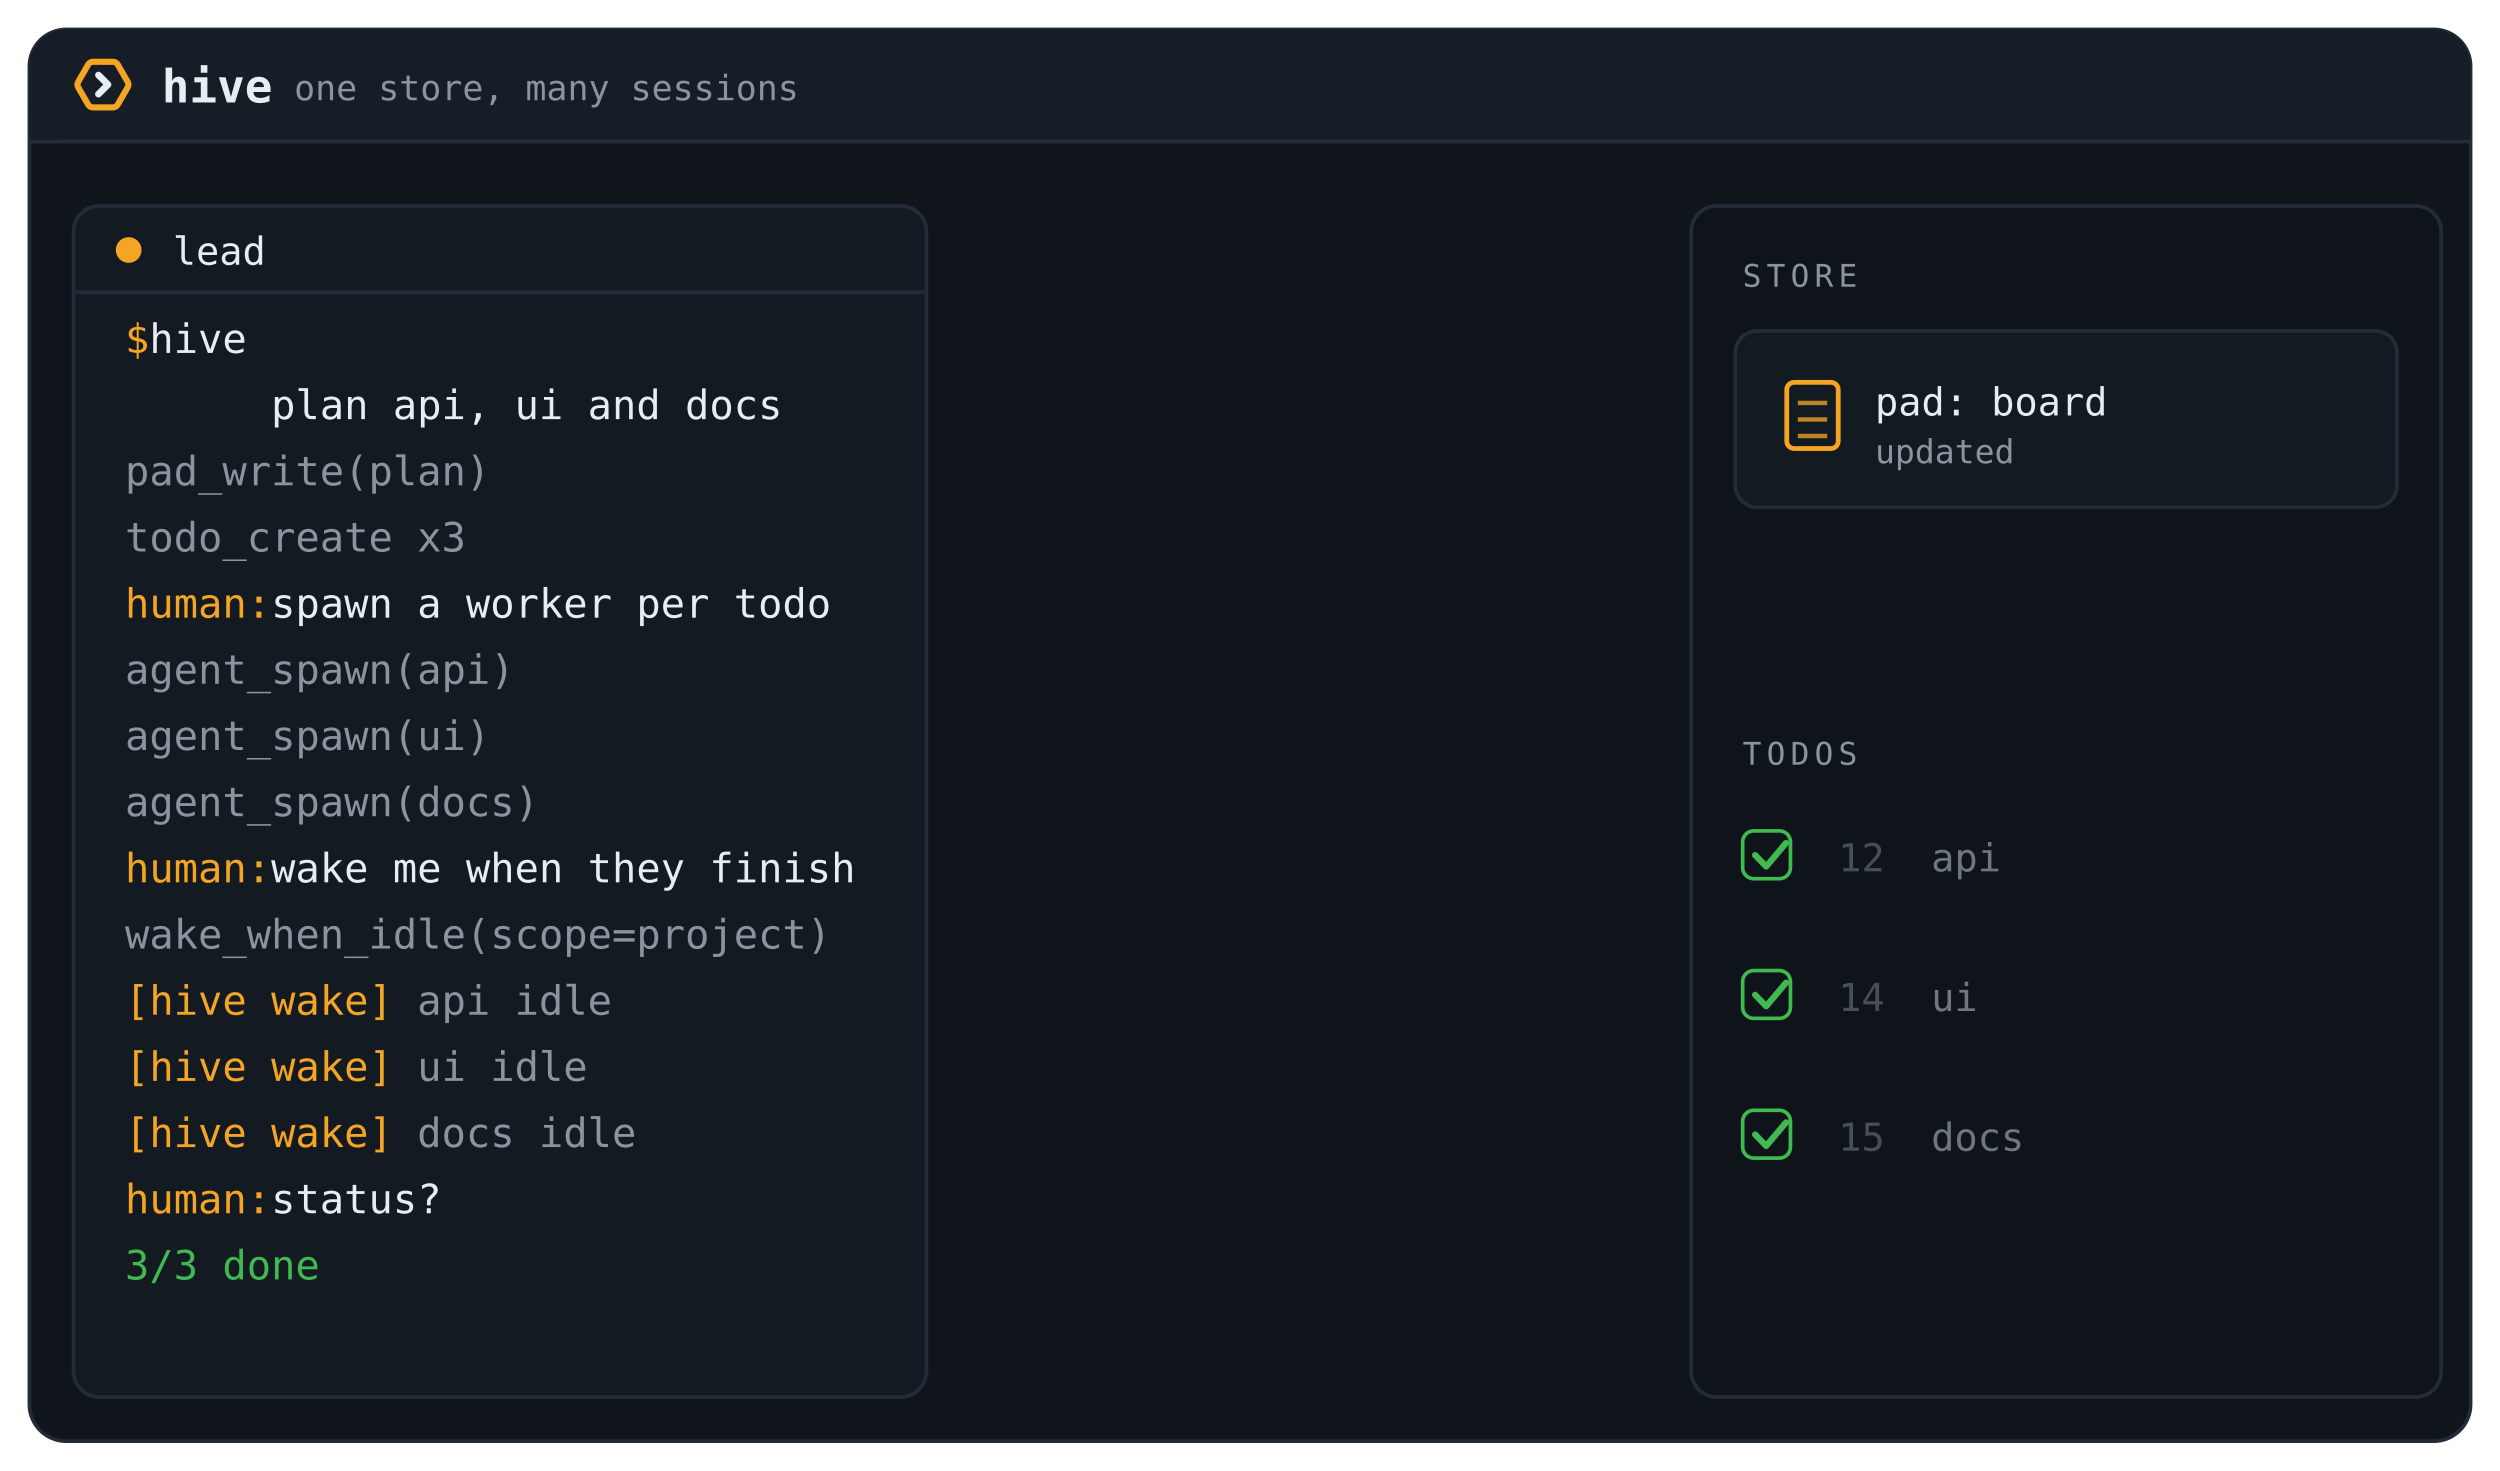
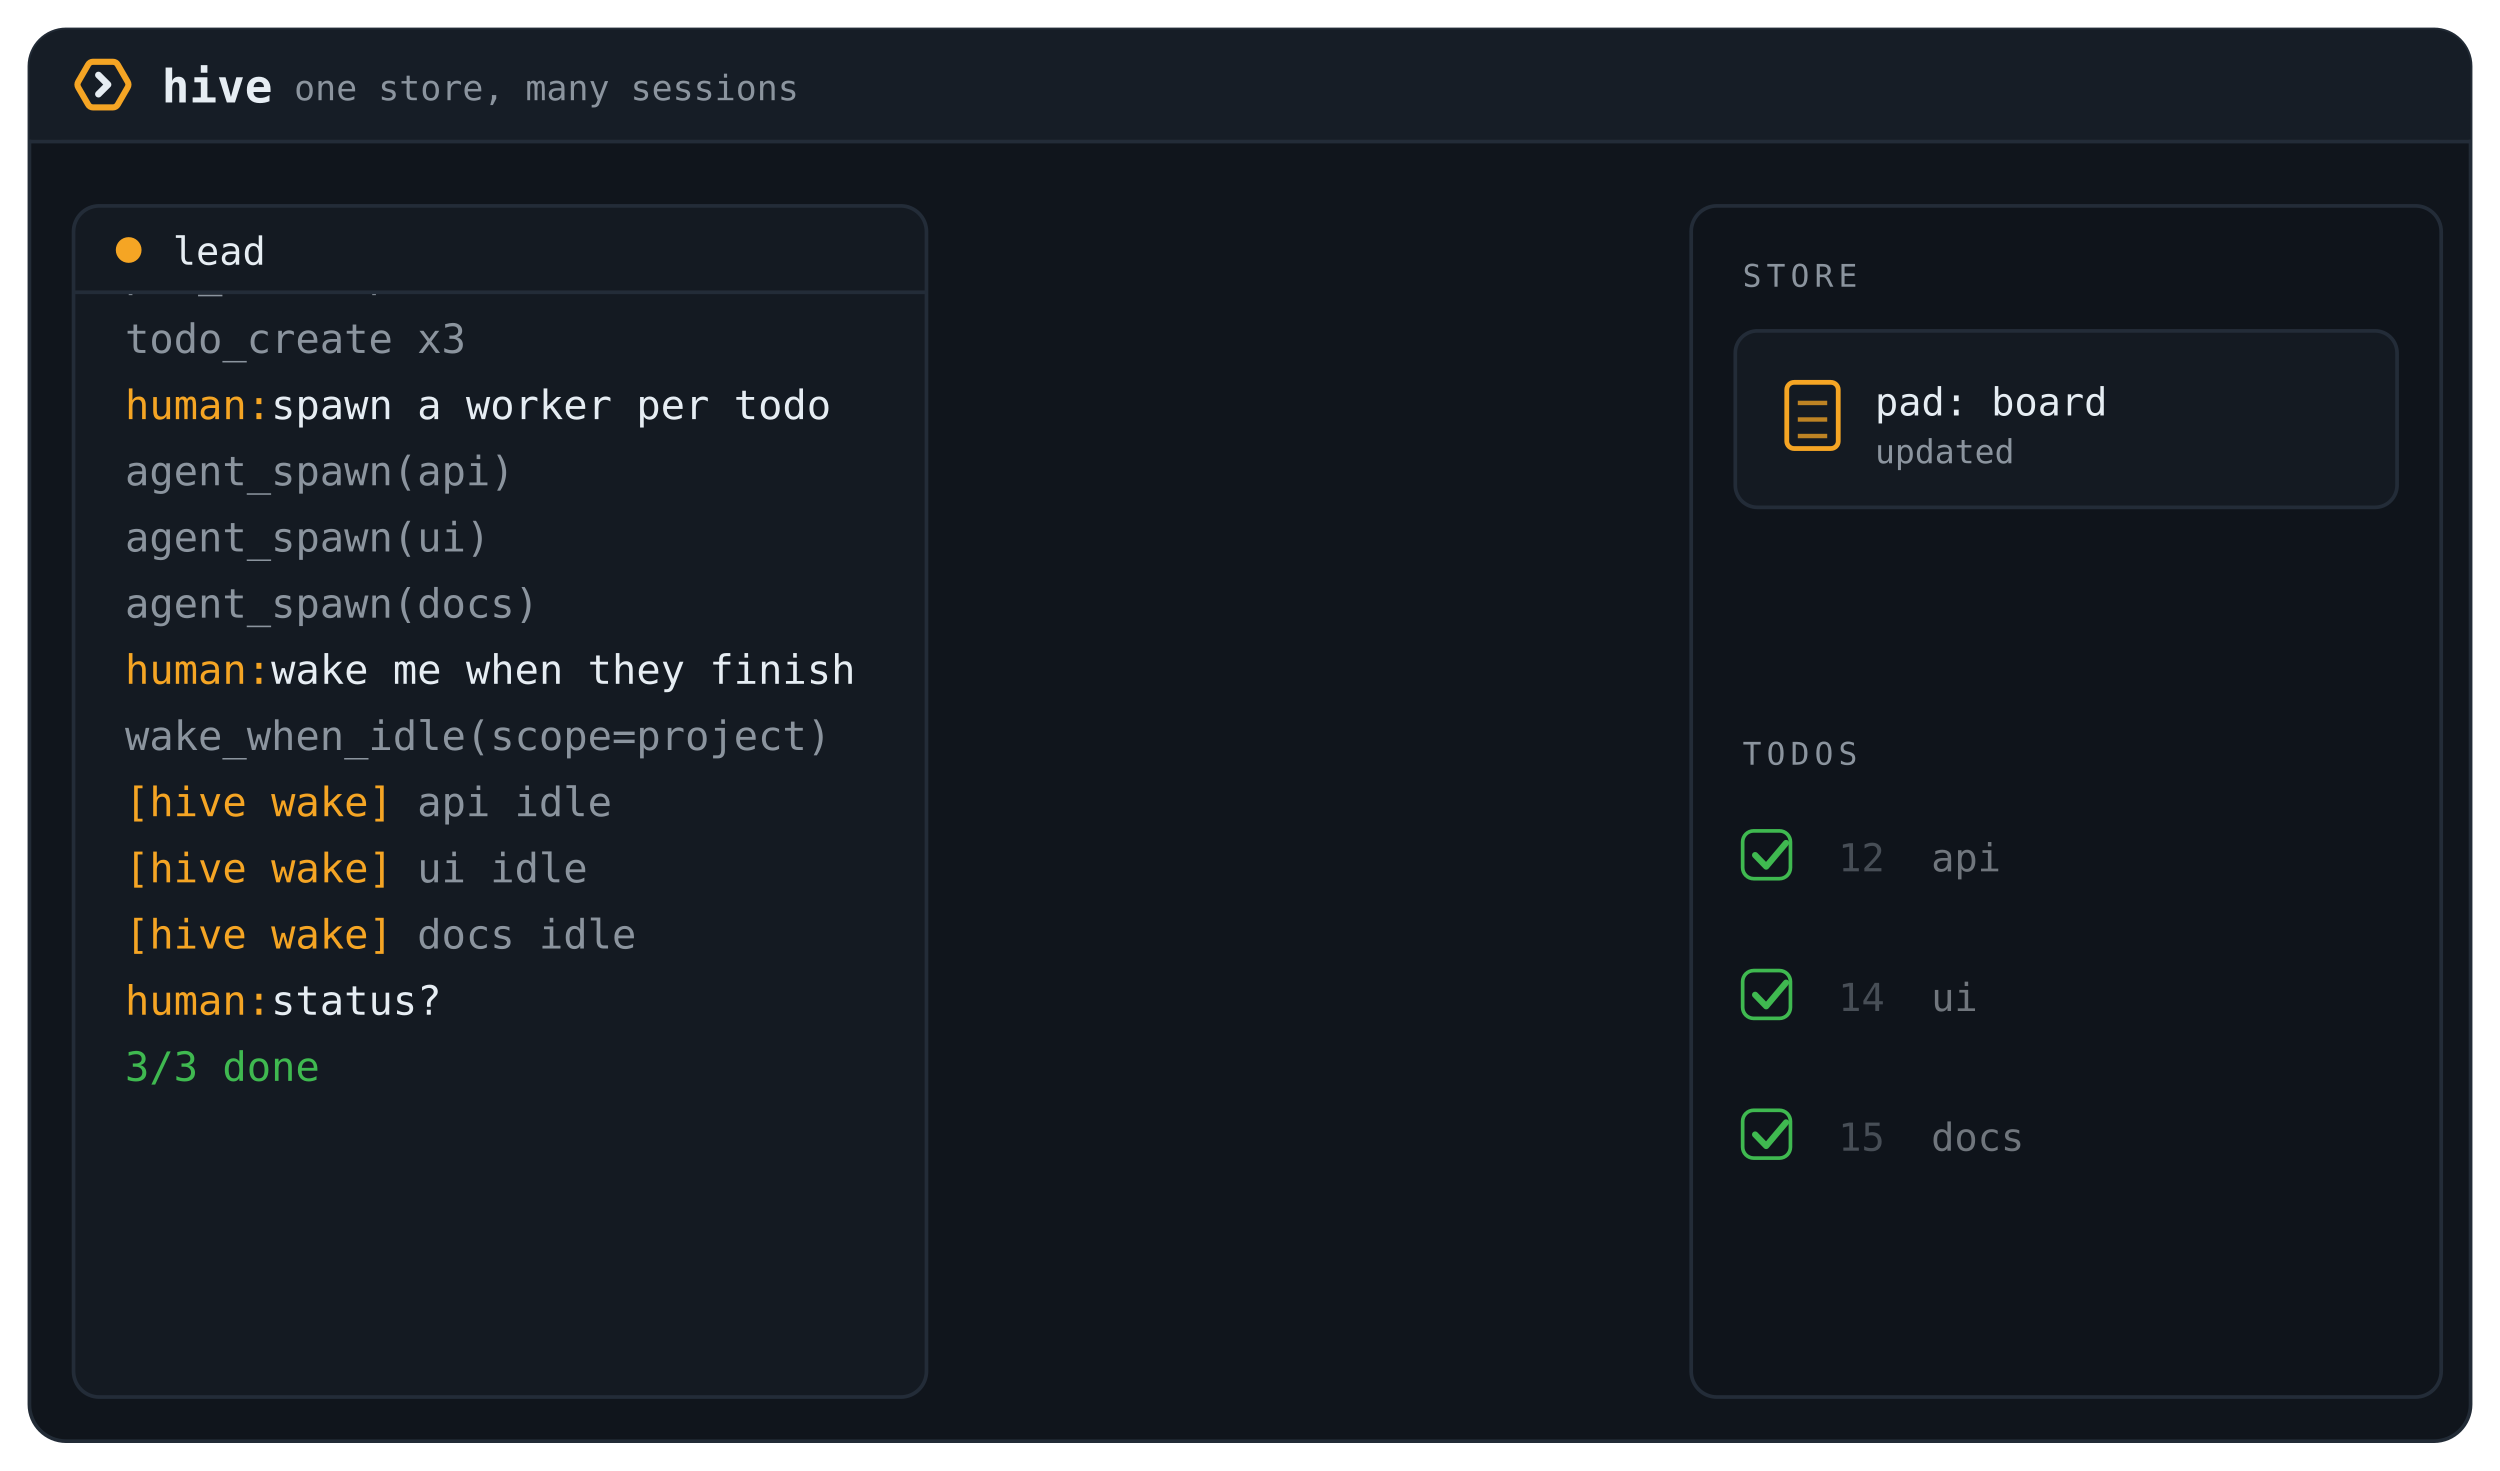
<svg xmlns="http://www.w3.org/2000/svg" viewBox="0 0 680 400" width="680" height="400" role="img" aria-labelledby="t d">
  <style>text{font-family:'JetBrains Mono',ui-monospace,Menlo,monospace;white-space:pre}
@keyframes bl{0%{opacity:1}1.767%{opacity:1}1.767%{opacity:0}3.533%{opacity:0}3.533%{opacity:1}5.3%{opacity:1}5.3%{opacity:0}7.067%{opacity:0}7.067%{opacity:1}8.833%{opacity:1}8.833%{opacity:0}10.6%{opacity:0}10.6%{opacity:1}12.367%{opacity:1}12.367%{opacity:0}14.133%{opacity:0}14.133%{opacity:1}15.9%{opacity:1}15.9%{opacity:0}17.667%{opacity:0}17.667%{opacity:1}19.433%{opacity:1}19.433%{opacity:0}21.2%{opacity:0}21.2%{opacity:1}22.967%{opacity:1}22.967%{opacity:0}24.733%{opacity:0}24.733%{opacity:1}26.5%{opacity:1}26.5%{opacity:0}28.267%{opacity:0}28.267%{opacity:1}30.033%{opacity:1}30.033%{opacity:0}31.8%{opacity:0}31.8%{opacity:1}33.567%{opacity:1}33.567%{opacity:0}35.333%{opacity:0}35.333%{opacity:1}37.1%{opacity:1}37.1%{opacity:0}38.867%{opacity:0}38.867%{opacity:1}40.633%{opacity:1}40.633%{opacity:0}42.4%{opacity:0}42.4%{opacity:1}44.167%{opacity:1}44.167%{opacity:0}45.933%{opacity:0}45.933%{opacity:1}47.7%{opacity:1}47.7%{opacity:0}49.467%{opacity:0}49.467%{opacity:1}51.233%{opacity:1}51.233%{opacity:0}53%{opacity:0}53%{opacity:1}54.767%{opacity:1}54.767%{opacity:0}56.533%{opacity:0}56.533%{opacity:1}58.3%{opacity:1}58.3%{opacity:0}60.067%{opacity:0}60.067%{opacity:1}61.833%{opacity:1}61.833%{opacity:0}63.6%{opacity:0}63.6%{opacity:1}65.367%{opacity:1}65.367%{opacity:0}67.133%{opacity:0}67.133%{opacity:1}68.9%{opacity:1}68.9%{opacity:0}70.667%{opacity:0}70.667%{opacity:1}72.433%{opacity:1}72.433%{opacity:0}74.2%{opacity:0}74.2%{opacity:1}75.967%{opacity:1}75.967%{opacity:0}77.733%{opacity:0}77.733%{opacity:1}79.5%{opacity:1}79.5%{opacity:0}81.267%{opacity:0}81.267%{opacity:1}83.033%{opacity:1}83.033%{opacity:0}84.8%{opacity:0}84.8%{opacity:1}86.567%{opacity:1}86.567%{opacity:0}88.333%{opacity:0}88.333%{opacity:1}90.1%{opacity:1}90.1%{opacity:0}91.867%{opacity:0}91.867%{opacity:1}93.633%{opacity:1}93.633%{opacity:0}95.4%{opacity:0}95.4%{opacity:1}97.167%{opacity:1}97.167%{opacity:0}98.933%{opacity:0}98.933%{opacity:1}100.7%{opacity:1}100.7%{opacity:0}102.467%{opacity:0}100%{opacity:0}}
@keyframes k0{0%{transform:translateX(0px)}1.067%{transform:translateX(0px);animation-timing-function:steps(5)}3.233%{transform:translateX(33.12px);animation-timing-function:steps(1,end)}3.667%{transform:translateX(218px)}93.333%{transform:translateX(218px)}}
.c0{animation:k0 30s linear infinite}
@keyframes k1{0%{transform:translateX(0px)}5.517%{transform:translateX(0px);animation-timing-function:steps(27)}9.567%{transform:translateX(178.82px);animation-timing-function:steps(1,end)}9.717%{transform:translateX(218px)}93.333%{transform:translateX(218px)}}
.c1{animation:k1 30s linear infinite}
@keyframes k2{0%{opacity:0;transform:translateY(4px)}11%{opacity:0;transform:translateY(4px);animation-timing-function:cubic-bezier(.23,1,.32,1)}11.867%{opacity:1;transform:translateY(0)}93.333%{opacity:1;transform:translateY(0)}}
.c2{animation:k2 30s linear infinite}
@keyframes k3{0%{opacity:0;transform:translateY(4px)}13.667%{opacity:0;transform:translateY(4px);animation-timing-function:cubic-bezier(.23,1,.32,1)}14.533%{opacity:1;transform:translateY(0)}93.333%{opacity:1;transform:translateY(0)}}
.c3{animation:k3 30s linear infinite}
@keyframes k4{0%{transform:translateX(0px)}18.683%{transform:translateX(0px);animation-timing-function:steps(29)}23.033%{transform:translateX(192.07px);animation-timing-function:steps(1,end)}23.183%{transform:translateX(218px)}93.333%{transform:translateX(218px)}}
.c4{animation:k4 30s linear infinite}
@keyframes k5{0%{opacity:0;transform:translateY(4px)}24.5%{opacity:0;transform:translateY(4px);animation-timing-function:cubic-bezier(.23,1,.32,1)}25.367%{opacity:1;transform:translateY(0)}93.333%{opacity:1;transform:translateY(0)}}
.c5{animation:k5 30s linear infinite}
@keyframes k6{0%{opacity:0;transform:translateY(4px)}27.833%{opacity:0;transform:translateY(4px);animation-timing-function:cubic-bezier(.23,1,.32,1)}28.7%{opacity:1;transform:translateY(0)}93.333%{opacity:1;transform:translateY(0)}}
.c6{animation:k6 30s linear infinite}
@keyframes k7{0%{opacity:0;transform:translateY(4px)}31.167%{opacity:0;transform:translateY(4px);animation-timing-function:cubic-bezier(.23,1,.32,1)}32.033%{opacity:1;transform:translateY(0)}93.333%{opacity:1;transform:translateY(0)}}
.c7{animation:k7 30s linear infinite}
@keyframes k8{0%{transform:translateX(0px)}47.85%{transform:translateX(0px);animation-timing-function:steps(30)}52.35%{transform:translateX(198.69px);animation-timing-function:steps(1,end)}52.5%{transform:translateX(218px)}93.333%{transform:translateX(218px)}}
.c8{animation:k8 30s linear infinite}
@keyframes k9{0%{opacity:0;transform:translateY(4px)}54%{opacity:0;transform:translateY(4px);animation-timing-function:cubic-bezier(.23,1,.32,1)}54.867%{opacity:1;transform:translateY(0)}93.333%{opacity:1;transform:translateY(0)}}
.c9{animation:k9 30s linear infinite}
@keyframes k10{0%{opacity:0;transform:translateY(4px)}62.667%{opacity:0;transform:translateY(4px);animation-timing-function:cubic-bezier(.23,1,.32,1)}63.533%{opacity:1;transform:translateY(0)}93.333%{opacity:1;transform:translateY(0)}}
.c10{animation:k10 30s linear infinite}
@keyframes k11{0%{opacity:0;transform:translateY(4px)}70.667%{opacity:0;transform:translateY(4px);animation-timing-function:cubic-bezier(.23,1,.32,1)}71.533%{opacity:1;transform:translateY(0)}93.333%{opacity:1;transform:translateY(0)}}
.c11{animation:k11 30s linear infinite}
@keyframes k12{0%{opacity:0;transform:translateY(4px)}78.667%{opacity:0;transform:translateY(4px);animation-timing-function:cubic-bezier(.23,1,.32,1)}79.533%{opacity:1;transform:translateY(0)}93.333%{opacity:1;transform:translateY(0)}}
.c12{animation:k12 30s linear infinite}
@keyframes k13{0%{transform:translateX(0px)}82.517%{transform:translateX(0px);animation-timing-function:steps(13)}84.467%{transform:translateX(86.1px);animation-timing-function:steps(1,end)}84.617%{transform:translateX(218px)}93.333%{transform:translateX(218px)}}
.c13{animation:k13 30s linear infinite}
@keyframes k14{0%{opacity:0;transform:translateY(4px)}86%{opacity:0;transform:translateY(4px);animation-timing-function:cubic-bezier(.23,1,.32,1)}86.867%{opacity:1;transform:translateY(0)}93.333%{opacity:1;transform:translateY(0)}}
.c14{animation:k14 30s linear infinite}
@keyframes k15{0%{transform:translate(0,0);animation-timing-function:steps(1,end)}1.067%{transform:translate(0,0px);animation-timing-function:steps(6)}3.667%{transform:translate(39.74px,0px);animation-timing-function:steps(1,end)}5.517%{transform:translate(0,18px);animation-timing-function:steps(28)}9.717%{transform:translate(185.45px,18px);animation-timing-function:steps(1,end)}11%{transform:translate(0,54px);animation-timing-function:steps(1,end)}13.667%{transform:translate(0,72px);animation-timing-function:steps(1,end)}18.683%{transform:translate(0,72px);animation-timing-function:steps(30)}23.183%{transform:translate(198.69px,72px);animation-timing-function:steps(1,end)}24.5%{transform:translate(0,108px);animation-timing-function:steps(1,end)}27.833%{transform:translate(0,126px);animation-timing-function:steps(1,end)}31.167%{transform:translate(0,144px);animation-timing-function:steps(1,end)}47.85%{transform:translate(0,144px);animation-timing-function:steps(31)}52.5%{transform:translate(205.32px,144px);animation-timing-function:steps(1,end)}54%{transform:translate(0,180px);animation-timing-function:steps(1,end)}62.667%{transform:translate(0,198px);animation-timing-function:steps(1,end)}70.667%{transform:translate(0,216px);animation-timing-function:steps(1,end)}78.667%{transform:translate(0,234px);animation-timing-function:steps(1,end)}82.517%{transform:translate(0,234px);animation-timing-function:steps(14)}84.617%{transform:translate(92.72px,234px);animation-timing-function:steps(1,end)}86%{transform:translate(0,270px);animation-timing-function:steps(1,end)}}
@keyframes k16{0%{visibility:hidden;animation-timing-function:steps(1,end)}1.167%{visibility:visible;animation-timing-function:steps(1,end)}54.5%{visibility:hidden;animation-timing-function:steps(1,end)}93.333%{visibility:hidden;animation-timing-function:steps(1,end)}}
.c15{animation:k16 30s linear infinite,k15 30s linear infinite,bl 30s linear infinite}
@keyframes k17{0%{opacity:0;animation-timing-function:steps(1,end)}54.5%{opacity:.55;animation-timing-function:steps(1,end)}90.667%{opacity:0;animation-timing-function:steps(1,end)}93.333%{opacity:0;animation-timing-function:steps(1,end)}}
.c16{animation:k17 30s linear infinite,k15 30s linear infinite}
@keyframes k18{0%{opacity:0;transform:translateY(4px)}36.667%{opacity:0;transform:translateY(4px);animation-timing-function:cubic-bezier(.23,1,.32,1)}37.533%{opacity:1;transform:translateY(0)}93.333%{opacity:1;transform:translateY(0)}}
.c17{animation:k18 30s linear infinite}
@keyframes k19{0%{opacity:0;transform:translateY(4px)}41.333%{opacity:0;transform:translateY(4px);animation-timing-function:cubic-bezier(.23,1,.32,1)}42.2%{opacity:1;transform:translateY(0)}93.333%{opacity:1;transform:translateY(0)}}
.c18{animation:k19 30s linear infinite}
@keyframes k20{0%{opacity:0;transform:translateY(3px)}60%{opacity:0;transform:translateY(3px);animation-timing-function:cubic-bezier(.23,1,.32,1)}60.867%{opacity:1;transform:translateY(0)}93.333%{opacity:1;transform:translateY(0)}}
.c19{animation:k20 30s linear infinite}
@keyframes k21{0%{stroke-dashoffset:16}60.333%{stroke-dashoffset:16;animation-timing-function:cubic-bezier(.23,1,.32,1)}61.4%{stroke-dashoffset:0}93.333%{stroke-dashoffset:0}}
.c20{animation:k21 30s linear infinite}
@keyframes k22{0%{transform:translate(0,0);animation-timing-function:steps(1,end)}36.667%{transform:translate(0,19px);animation-timing-function:steps(1,end)}41.333%{transform:translate(0,38px);animation-timing-function:steps(1,end)}}
@keyframes k23{0%{visibility:hidden;animation-timing-function:steps(1,end)}26.333%{visibility:visible;animation-timing-function:steps(1,end)}60%{visibility:hidden;animation-timing-function:steps(1,end)}93.333%{visibility:hidden;animation-timing-function:steps(1,end)}}
.c21{animation:k23 30s linear infinite,k22 30s linear infinite,bl 30s linear infinite}
- @keyframes k24{0%{opacity:0;transform:translateY(7px)}25.333%{opacity:0;transform:translateY(7px);animation-timing-function:cubic-bezier(.23,1,.32,1)}26.4%{opacity:1;transform:translateY(0px)}64.667%{opacity:1;transform:translateY(0px);animation-timing-function:cubic-bezier(.23,1,.32,1)}66.333%{opacity:0;transform:translateY(-10px)}93.333%{opacity:0;transform:translateY(-10px)}}
+ @keyframes k24{0%{opacity:0;transform:translateY(7px)}25.333%{opacity:0;transform:translateY(7px);animation-timing-function:cubic-bezier(.23,1,.32,1)}26.4%{opacity:1;transform:translateY(0px)}100%{opacity:1;transform:translateY(0px)}}
.c22{animation:k24 30s linear infinite}
@keyframes k25{0%{opacity:0;transform:translate(140px,182px)}26%{opacity:0;transform:translate(140px,182px)}26.4%{opacity:1;transform:translate(140px,182px);animation-timing-function:cubic-bezier(.23,1,.32,1)}28.4%{opacity:1;transform:translate(288px,68px)}29.167%{opacity:0;transform:translate(288px,68px)}93.333%{opacity:0;transform:translate(288px,68px)}}
.c23{animation:k25 30s linear infinite}
@keyframes k26{0%{opacity:0;transform:translateY(4px)}38.667%{opacity:0;transform:translateY(4px);animation-timing-function:cubic-bezier(.23,1,.32,1)}39.533%{opacity:1;transform:translateY(0)}93.333%{opacity:1;transform:translateY(0)}}
.c24{animation:k26 30s linear infinite}
@keyframes k27{0%{opacity:0;transform:translateY(4px)}43.333%{opacity:0;transform:translateY(4px);animation-timing-function:cubic-bezier(.23,1,.32,1)}44.2%{opacity:1;transform:translateY(0)}93.333%{opacity:1;transform:translateY(0)}}
.c25{animation:k27 30s linear infinite}
@keyframes k28{0%{opacity:0;transform:translateY(3px)}68%{opacity:0;transform:translateY(3px);animation-timing-function:cubic-bezier(.23,1,.32,1)}68.867%{opacity:1;transform:translateY(0)}93.333%{opacity:1;transform:translateY(0)}}
.c26{animation:k28 30s linear infinite}
@keyframes k29{0%{stroke-dashoffset:16}68.333%{stroke-dashoffset:16;animation-timing-function:cubic-bezier(.23,1,.32,1)}69.4%{stroke-dashoffset:0}93.333%{stroke-dashoffset:0}}
.c27{animation:k29 30s linear infinite}
@keyframes k30{0%{transform:translate(0,0);animation-timing-function:steps(1,end)}38.667%{transform:translate(0,19px);animation-timing-function:steps(1,end)}43.333%{transform:translate(0,38px);animation-timing-function:steps(1,end)}}
@keyframes k31{0%{visibility:hidden;animation-timing-function:steps(1,end)}29.667%{visibility:visible;animation-timing-function:steps(1,end)}68%{visibility:hidden;animation-timing-function:steps(1,end)}93.333%{visibility:hidden;animation-timing-function:steps(1,end)}}
.c28{animation:k31 30s linear infinite,k30 30s linear infinite,bl 30s linear infinite}
- @keyframes k32{0%{opacity:0;transform:translateY(7px)}28.667%{opacity:0;transform:translateY(7px);animation-timing-function:cubic-bezier(.23,1,.32,1)}29.733%{opacity:1;transform:translateY(0px)}65.333%{opacity:1;transform:translateY(0px);animation-timing-function:cubic-bezier(.77,0,.175,1)}67.333%{opacity:1;transform:translateY(-112px)}72.667%{opacity:1;transform:translateY(-112px);animation-timing-function:cubic-bezier(.23,1,.32,1)}74.333%{opacity:0;transform:translateY(-122px)}93.333%{opacity:0;transform:translateY(-122px)}}
+ @keyframes k32{0%{opacity:0;transform:translateY(7px)}28.667%{opacity:0;transform:translateY(7px);animation-timing-function:cubic-bezier(.23,1,.32,1)}29.733%{opacity:1;transform:translateY(0px)}100%{opacity:1;transform:translateY(0px)}}
.c29{animation:k32 30s linear infinite}
@keyframes k33{0%{opacity:0;transform:translate(140px,200px)}29.333%{opacity:0;transform:translate(140px,200px)}29.733%{opacity:1;transform:translate(140px,200px);animation-timing-function:cubic-bezier(.23,1,.32,1)}31.733%{opacity:1;transform:translate(288px,180px)}32.5%{opacity:0;transform:translate(288px,180px)}93.333%{opacity:0;transform:translate(288px,180px)}}
.c30{animation:k33 30s linear infinite}
@keyframes k34{0%{opacity:0;transform:translateY(4px)}40.667%{opacity:0;transform:translateY(4px);animation-timing-function:cubic-bezier(.23,1,.32,1)}41.533%{opacity:1;transform:translateY(0)}93.333%{opacity:1;transform:translateY(0)}}
.c31{animation:k34 30s linear infinite}
@keyframes k35{0%{opacity:0;transform:translateY(4px)}45.333%{opacity:0;transform:translateY(4px);animation-timing-function:cubic-bezier(.23,1,.32,1)}46.2%{opacity:1;transform:translateY(0)}93.333%{opacity:1;transform:translateY(0)}}
.c32{animation:k35 30s linear infinite}
@keyframes k36{0%{opacity:0;transform:translateY(3px)}76%{opacity:0;transform:translateY(3px);animation-timing-function:cubic-bezier(.23,1,.32,1)}76.867%{opacity:1;transform:translateY(0)}93.333%{opacity:1;transform:translateY(0)}}
.c33{animation:k36 30s linear infinite}
@keyframes k37{0%{stroke-dashoffset:16}76.333%{stroke-dashoffset:16;animation-timing-function:cubic-bezier(.23,1,.32,1)}77.4%{stroke-dashoffset:0}93.333%{stroke-dashoffset:0}}
.c34{animation:k37 30s linear infinite}
@keyframes k38{0%{transform:translate(0,0);animation-timing-function:steps(1,end)}40.667%{transform:translate(0,19px);animation-timing-function:steps(1,end)}45.333%{transform:translate(0,38px);animation-timing-function:steps(1,end)}}
@keyframes k39{0%{visibility:hidden;animation-timing-function:steps(1,end)}33%{visibility:visible;animation-timing-function:steps(1,end)}76%{visibility:hidden;animation-timing-function:steps(1,end)}93.333%{visibility:hidden;animation-timing-function:steps(1,end)}}
.c35{animation:k39 30s linear infinite,k38 30s linear infinite,bl 30s linear infinite}
- @keyframes k40{0%{opacity:0;transform:translateY(7px)}32%{opacity:0;transform:translateY(7px);animation-timing-function:cubic-bezier(.23,1,.32,1)}33.067%{opacity:1;transform:translateY(0px)}65.333%{opacity:1;transform:translateY(0px);animation-timing-function:cubic-bezier(.77,0,.175,1)}67.333%{opacity:1;transform:translateY(-112px)}73.333%{opacity:1;transform:translateY(-112px);animation-timing-function:cubic-bezier(.77,0,.175,1)}75.333%{opacity:1;transform:translateY(-224px)}80.667%{opacity:1;transform:translateY(-224px);animation-timing-function:cubic-bezier(.23,1,.32,1)}82.333%{opacity:0;transform:translateY(-234px)}93.333%{opacity:0;transform:translateY(-234px)}}
+ @keyframes k40{0%{opacity:0;transform:translateY(7px)}32%{opacity:0;transform:translateY(7px);animation-timing-function:cubic-bezier(.23,1,.32,1)}33.067%{opacity:1;transform:translateY(0px)}100%{opacity:1;transform:translateY(0px)}}
.c36{animation:k40 30s linear infinite}
@keyframes k41{0%{opacity:0;transform:translate(140px,218px)}32.667%{opacity:0;transform:translate(140px,218px)}33.067%{opacity:1;transform:translate(140px,218px);animation-timing-function:cubic-bezier(.23,1,.32,1)}35.067%{opacity:1;transform:translate(288px,292px)}35.833%{opacity:0;transform:translate(288px,292px)}93.333%{opacity:0;transform:translate(288px,292px)}}
.c37{animation:k41 30s linear infinite}
@keyframes k42{0%{opacity:0;transform:translateY(4px)}11.167%{opacity:0;transform:translateY(4px);animation-timing-function:cubic-bezier(.23,1,.32,1)}12.033%{opacity:1;transform:translateY(0)}93.333%{opacity:1;transform:translateY(0)}}
.c38{animation:k42 30s linear infinite}
@keyframes k43{0%{opacity:0;transform:translateY(3px)}12.167%{opacity:0;transform:translateY(3px);animation-timing-function:cubic-bezier(.23,1,.32,1)}13.033%{opacity:1;transform:translateY(0)}86.667%{opacity:1;transform:translateY(0);animation-timing-function:cubic-bezier(.23,1,.32,1)}87.833%{opacity:0;transform:translateY(-5px)}93.333%{opacity:0;transform:translateY(-5px)}}
.c39{animation:k43 30s linear infinite}
@keyframes k44{0%{opacity:0;transform:translateY(3px)}86.833%{opacity:0;transform:translateY(3px);animation-timing-function:cubic-bezier(.23,1,.32,1)}87.833%{opacity:1;transform:translateY(0)}93.333%{opacity:1;transform:translateY(0)}}
.c40{animation:k44 30s linear infinite}
@keyframes k45{0%{opacity:0;transform:translateY(3px)}87.5%{opacity:0;transform:translateY(3px);animation-timing-function:cubic-bezier(.23,1,.32,1)}88.5%{opacity:1;transform:translateY(0)}93.333%{opacity:1;transform:translateY(0)}}
.c41{animation:k45 30s linear infinite}
@keyframes k46{0%{opacity:0;transform:translateY(5px)}11.833%{opacity:0;transform:translateY(5px);animation-timing-function:cubic-bezier(.23,1,.32,1)}12.833%{opacity:1;transform:translateY(0)}93.333%{opacity:1;transform:translateY(0)}}
.c42{animation:k46 30s linear infinite}
@keyframes k47{0%{opacity:0;transform:translateY(5px)}55.333%{opacity:0;transform:translateY(5px);animation-timing-function:cubic-bezier(.23,1,.32,1)}56.333%{opacity:1;transform:translateY(0)}86.667%{opacity:1;transform:translateY(0);animation-timing-function:cubic-bezier(.23,1,.32,1)}87.833%{opacity:0;transform:translateY(-5px)}93.333%{opacity:0;transform:translateY(-5px)}}
.c43{animation:k47 30s linear infinite}
@keyframes k48{0%{opacity:0;transform:translateY(4px)}14.167%{opacity:0;transform:translateY(4px);animation-timing-function:cubic-bezier(.23,1,.32,1)}15.033%{opacity:1;transform:translateY(0)}93.333%{opacity:1;transform:translateY(0)}}
.c44{animation:k48 30s linear infinite}
@keyframes k49{0%{opacity:1}60.667%{opacity:1;animation-timing-function:cubic-bezier(.23,1,.32,1)}62%{opacity:.45}93.333%{opacity:.45}}
.c45{animation:k49 30s linear infinite}
@keyframes k50{0%{stroke:#8B949E}60.667%{stroke:#8B949E;animation-timing-function:cubic-bezier(.23,1,.32,1)}61.833%{stroke:#3FB950}93.333%{stroke:#3FB950}}
.c46{animation:k50 30s linear infinite}
@keyframes k51{0%{stroke-dashoffset:14}61.067%{stroke-dashoffset:14;animation-timing-function:cubic-bezier(.23,1,.32,1)}62.133%{stroke-dashoffset:0}93.333%{stroke-dashoffset:0}}
.c47{animation:k51 30s linear infinite}
@keyframes k52{0%{opacity:0;transform:translateY(5px)}14.833%{opacity:0;transform:translateY(5px);animation-timing-function:cubic-bezier(.23,1,.32,1)}15.767%{opacity:1;transform:translateY(0)}93.333%{opacity:1;transform:translateY(0)}}
.c48{animation:k52 30s linear infinite}
@keyframes k53{0%{opacity:1}68.667%{opacity:1;animation-timing-function:cubic-bezier(.23,1,.32,1)}70%{opacity:.45}93.333%{opacity:.45}}
.c49{animation:k53 30s linear infinite}
@keyframes k54{0%{stroke:#8B949E}68.667%{stroke:#8B949E;animation-timing-function:cubic-bezier(.23,1,.32,1)}69.833%{stroke:#3FB950}93.333%{stroke:#3FB950}}
.c50{animation:k54 30s linear infinite}
@keyframes k55{0%{stroke-dashoffset:14}69.067%{stroke-dashoffset:14;animation-timing-function:cubic-bezier(.23,1,.32,1)}70.133%{stroke-dashoffset:0}93.333%{stroke-dashoffset:0}}
.c51{animation:k55 30s linear infinite}
@keyframes k56{0%{opacity:0;transform:translateY(5px)}15.433%{opacity:0;transform:translateY(5px);animation-timing-function:cubic-bezier(.23,1,.32,1)}16.367%{opacity:1;transform:translateY(0)}93.333%{opacity:1;transform:translateY(0)}}
.c52{animation:k56 30s linear infinite}
@keyframes k57{0%{opacity:1}76.667%{opacity:1;animation-timing-function:cubic-bezier(.23,1,.32,1)}78%{opacity:.45}93.333%{opacity:.45}}
.c53{animation:k57 30s linear infinite}
@keyframes k58{0%{stroke:#8B949E}76.667%{stroke:#8B949E;animation-timing-function:cubic-bezier(.23,1,.32,1)}77.833%{stroke:#3FB950}93.333%{stroke:#3FB950}}
.c54{animation:k58 30s linear infinite}
@keyframes k59{0%{stroke-dashoffset:14}77.067%{stroke-dashoffset:14;animation-timing-function:cubic-bezier(.23,1,.32,1)}78.133%{stroke-dashoffset:0}93.333%{stroke-dashoffset:0}}
.c55{animation:k59 30s linear infinite}
@keyframes k60{0%{opacity:0;transform:translateY(5px)}16.033%{opacity:0;transform:translateY(5px);animation-timing-function:cubic-bezier(.23,1,.32,1)}16.967%{opacity:1;transform:translateY(0)}93.333%{opacity:1;transform:translateY(0)}}
.c56{animation:k60 30s linear infinite}
@keyframes k61{0%{opacity:0;transform:translateX(26px)}10.667%{opacity:0;transform:translateX(26px);animation-timing-function:cubic-bezier(.23,1,.32,1)}12.333%{opacity:1;transform:translateX(0)}93.333%{opacity:1;transform:translateX(0)}}
.c57{animation:k61 30s linear infinite}
@keyframes k62{0%{opacity:1}1.5%{opacity:0;animation-timing-function:cubic-bezier(.23,1,.32,1)}92%{opacity:0;animation-timing-function:cubic-bezier(.23,1,.32,1)}94%{opacity:1}100%{opacity:1}}
@keyframes k63{0%{opacity:0;transform:translateX(0px)}87%{opacity:0;transform:translateX(0px);animation-timing-function:steps(36)}89.667%{opacity:1;transform:translateX(218px);animation-timing-function:steps(1,end)}100%{opacity:1;transform:translateX(218px)}}
@keyframes k64{0%{opacity:0;transform:translateX(0px)}89.667%{opacity:0;transform:translateX(0px);animation-timing-function:steps(28)}91.333%{opacity:1;transform:translateX(218px);animation-timing-function:steps(1,end)}100%{opacity:1;transform:translateX(218px)}}
@keyframes k65{0%{opacity:0;transform:translateX(0px)}91.333%{opacity:0;transform:translateX(0px);animation-timing-function:steps(2)}91.667%{opacity:1;transform:translateX(218px);animation-timing-function:steps(1,end)}100%{opacity:1;transform:translateX(218px)}}
@keyframes k66{0%{opacity:0;transform:translate(0,0)}87%{opacity:0;transform:translate(0,0);animation-timing-function:cubic-bezier(.23,1,.32,1)}87.667%{opacity:1;transform:translate(0,0)}100%{opacity:1;transform:translate(0,0)}}
@keyframes k67{0%{opacity:0}81.2%{opacity:0}83.689%{opacity:1}93.333%{opacity:1}}
@keyframes k68{0%{opacity:0}83.689%{opacity:0}85.244%{opacity:1}93.333%{opacity:1}}
@keyframes k69{0%{opacity:0}85.244%{opacity:0}85.556%{opacity:1}93.333%{opacity:1}}
- @keyframes k70{0%{display:none}81.2%{display:none}81.822%{display:block}93.333%{display:block}}
+ @keyframes k70{0%{display:none}87%{display:none}87.667%{display:block}100%{display:block}}
+ @keyframes k71{0%{transform:translate(0,0)}87%{transform:translate(0,0)}87.667%{transform:translate(0,-18px)}89.667%{transform:translate(0,-18px)}90.333%{transform:translate(0,-36px)}91.333%{transform:translate(0,-36px)}92%{transform:translate(0,-54px)}100%{transform:translate(0,-54px)}}
+ @keyframes k72{0%{fill:#F5A524}60%{fill:#F5A524}61%{fill:#8B949E}100%{fill:#8B949E}}
+ @keyframes k73{0%{fill:#F5A524}68%{fill:#F5A524}69%{fill:#8B949E}100%{fill:#8B949E}}
+ @keyframes k74{0%{fill:#F5A524}76%{fill:#F5A524}77%{fill:#8B949E}100%{fill:#8B949E}}
+ @keyframes k75{0%{opacity:0}60%{opacity:0}61%{opacity:1}100%{opacity:1}}
+ @keyframes k76{0%{opacity:0}68%{opacity:0}69%{opacity:1}100%{opacity:1}}
+ @keyframes k77{0%{opacity:0}76%{opacity:0}77%{opacity:1}100%{opacity:1}}
.c58{animation:k62 30s linear infinite}
.c59{animation:k63 30s linear infinite}
.c61{animation:k64 30s linear infinite}
.c62{animation:k65 30s linear infinite}
.c60{animation:k66 30s linear infinite}
.c67{animation:k67 30s linear infinite}
.c68{animation:k68 30s linear infinite}
.c69{animation:k69 30s linear infinite}
.c70{animation:k70 30s linear infinite}
- @media (prefers-reduced-motion:reduce){*{animation:none!important}.c60,.c59,.c61,.c62,.c67,.c68,.c69{opacity:1!important}.c70{display:block!important}}</style>
+ .c71{transform:translate(0,-54px);animation:k71 30s linear infinite}
+ .c72{animation:k72 30s linear infinite}
+ .c73{animation:k73 30s linear infinite}
+ .c74{animation:k74 30s linear infinite}
+ .c75{animation:k75 30s linear infinite}
+ .c76{animation:k76 30s linear infinite}
+ .c77{animation:k77 30s linear infinite}
+ @media (prefers-reduced-motion:reduce){*{animation:none!important}.c60,.c59,.c61,.c62,.c67,.c68,.c69{opacity:1!important}.c70{display:block!important}.c72,.c73,.c74{fill:#8B949E!important}.c22,.c29,.c36{opacity:1!important}}</style>
  <defs>
    <clipPath id="lp">
      <rect x="0" y="24" width="232" height="300" />
    </clipPath>
  </defs>
  <rect x="8" y="8" width="664" height="384" rx="10" fill="#10151C" stroke="#222B36" />
  <rect x="8" y="8" width="664" height="30" rx="10" fill="#161D26" />
  <rect x="8" y="28" width="664" height="10" fill="#161D26" />
  <rect x="8" y="38" width="664" height="1" fill="#232C38" />
  <g transform="translate(20,15.01) scale(0.14081)">
    <g transform="translate(0 6.81)">
      <g transform="scale(1.082176)" stroke-linejoin="round" stroke-linecap="round">
        <path d="M96.5 41.01Q99.5 46.2 96.5 51.4L79 81.71Q76 86.91 70 86.91L35 86.91Q29 86.91 26 81.71L8.5 51.4Q5.5 46.2 8.5 41.01L26 10.7Q29 5.5 35 5.5L70 5.5Q76 5.5 79 10.7Z" fill="none" stroke="#F5A524" stroke-width="11" />
        <path d="M44.5 29.2L61.5 46.2L44.5 63.2" fill="none" stroke="#E6EDF3" stroke-width="12" />
      </g>
    </g>
  </g>
  <text x="44" y="27.87" font-size="12.5" fill="#E6EDF3" font-weight="600">hive</text>
  <text x="80" y="27.26" font-size="9.5" fill="#8B949E">one store, many sessions</text>
  <g transform="translate(20,56)">
    <rect x="0" y="0" width="232" height="324" rx="7" fill="#141A22" stroke="#232C38" />
    <circle cx="15" cy="12" r="3.5" fill="#F5A524" />
    <text x="27" y="16" font-size="10.5" fill="#E6EDF3">lead</text>
    <rect x="0" y="23" width="232" height="1" fill="#232C38" />
    <g clip-path="url(#lp)">
-       <text x="14" y="40" font-size="11" fill="#F5A524">$</text>
-       <text x="20.62" y="40" font-size="11" fill="#E6EDF3"> hive</text>
-       <rect x="14" y="29" width="218" height="15" fill="#141A22" transform="translate(218,0)" class="c0" />
-       <text x="14" y="58" font-size="11" fill="#F5A524" class="c69" opacity="0">human:</text>
-       <text x="53.74" class="c69" y="58" font-size="11" fill="#E6EDF3"> plan api, ui and docs</text>
-       <rect x="14" y="47" width="218" height="15" fill="#141A22" transform="translate(218,0)" class="c1" />
-       <g class="c2">
-         <text x="14" y="76" font-size="11" fill="#8B949E">pad_write(plan)</text>
-       </g>
-       <g class="c3">
-         <text x="14" y="94" font-size="11" fill="#8B949E">todo_create x3</text>
-       </g>
-       <text x="14" y="112" font-size="11" fill="#F5A524">human:</text>
-       <text x="53.74" y="112" font-size="11" fill="#E6EDF3"> spawn a worker per todo</text>
-       <rect x="14" y="101" width="218" height="15" fill="#141A22" transform="translate(218,0)" class="c4" />
-       <g class="c5">
-         <text x="14" y="130" font-size="11" fill="#8B949E">agent_spawn(api)</text>
-       </g>
-       <g class="c6">
-         <text x="14" y="148" font-size="11" fill="#8B949E">agent_spawn(ui)</text>
-       </g>
-       <g class="c7">
-         <text x="14" y="166" font-size="11" fill="#8B949E">agent_spawn(docs)</text>
-       </g>
-       <text x="14" y="184" font-size="11" fill="#F5A524">human:</text>
-       <text x="53.74" y="184" font-size="11" fill="#E6EDF3"> wake me when they finish</text>
-       <rect x="14" y="173" width="218" height="15" fill="#141A22" transform="translate(218,0)" class="c8" />
-       <g class="c9">
-         <text x="14" y="202" font-size="11" fill="#8B949E">wake_when_idle(scope=project)</text>
-       </g>
-       <g class="c10">
-         <text x="14" y="220" font-size="11" fill="#F5A524">[hive wake] </text>
-         <text x="93.48" y="220" font-size="11" fill="#8B949E">api idle</text>
-       </g>
-       <g class="c11">
-         <text x="14" y="238" font-size="11" fill="#F5A524">[hive wake] </text>
-         <text x="93.48" y="238" font-size="11" fill="#8B949E">ui idle</text>
-       </g>
-       <g class="c12">
-         <text x="14" y="256" font-size="11" fill="#F5A524">[hive wake] </text>
-         <text x="93.48" y="256" font-size="11" fill="#8B949E">docs idle</text>
-       </g>
-       <text x="14" y="274" font-size="11" fill="#F5A524">human:</text>
-       <text x="53.74" y="274" font-size="11" fill="#E6EDF3"> status?</text>
-       <rect x="14" y="263" width="218" height="15" fill="#141A22" transform="translate(218,0)" class="c13" />
-       <g class="c14">
-         <text x="14" y="292" font-size="11" fill="#3FB950">3/3 done</text>
-       </g>
-       <rect x="0" y="250" width="232" height="74" fill="#141A22" class="c60" opacity="0" />
-       <text x="14" y="274" font-size="11" fill="#E6EDF3" textLength="218" lengthAdjust="spacing" class="c67" opacity="0">What would you like to work on next?</text>
-       <rect x="14" y="263" width="218" height="15" fill="#141A22" transform="translate(218,234)" class="c59" opacity="0" />
-       <text x="14" y="292" font-size="11" fill="#8B949E" class="c68" opacity="0">Top of the board: auth tests</text>
-       <rect x="14" y="281" width="218" height="15" fill="#141A22" transform="translate(218,252)" class="c61" opacity="0" />
-       <text x="14" y="310" font-size="11" fill="#F5A524" class="c69" opacity="0">human:</text>
-       <text x="53.74" y="310" font-size="11" fill="#E6EDF3" class="c69" opacity="0"> go</text>
-       <rect x="14" y="299" width="218" height="15" fill="#141A22" transform="translate(218,270)" class="c62" opacity="0" />
+       <g transform="translate(0,-54)" class="c71">
+         <text x="14" y="40" font-size="11" fill="#F5A524">$</text>
+         <text x="20.62" y="40" font-size="11" fill="#E6EDF3"> hive</text>
+         <rect x="14" y="29" width="218" height="15" fill="#141A22" transform="translate(218,0)" class="c0" />
+         <text x="14" y="58" font-size="11" fill="#F5A524">human:</text>
+         <text x="53.74" y="58" font-size="11" fill="#E6EDF3"> plan api, ui and docs</text>
+         <rect x="14" y="47" width="218" height="15" fill="#141A22" transform="translate(218,0)" class="c1" />
+         <g class="c2">
+           <text x="14" y="76" font-size="11" fill="#8B949E">pad_write(plan)</text>
+         </g>
+         <g class="c3">
+           <text x="14" y="94" font-size="11" fill="#8B949E">todo_create x3</text>
+         </g>
+         <text x="14" y="112" font-size="11" fill="#F5A524">human:</text>
+         <text x="53.74" y="112" font-size="11" fill="#E6EDF3"> spawn a worker per todo</text>
+         <rect x="14" y="101" width="218" height="15" fill="#141A22" transform="translate(218,0)" class="c4" />
+         <g class="c5">
+           <text x="14" y="130" font-size="11" fill="#8B949E">agent_spawn(api)</text>
+         </g>
+         <g class="c6">
+           <text x="14" y="148" font-size="11" fill="#8B949E">agent_spawn(ui)</text>
+         </g>
+         <g class="c7">
+           <text x="14" y="166" font-size="11" fill="#8B949E">agent_spawn(docs)</text>
+         </g>
+         <text x="14" y="184" font-size="11" fill="#F5A524">human:</text>
+         <text x="53.74" y="184" font-size="11" fill="#E6EDF3"> wake me when they finish</text>
+         <rect x="14" y="173" width="218" height="15" fill="#141A22" transform="translate(218,0)" class="c8" />
+         <g class="c9">
+           <text x="14" y="202" font-size="11" fill="#8B949E">wake_when_idle(scope=project)</text>
+         </g>
+         <g class="c10">
+           <text x="14" y="220" font-size="11" fill="#F5A524">[hive wake] </text>
+           <text x="93.48" y="220" font-size="11" fill="#8B949E">api idle</text>
+         </g>
+         <g class="c11">
+           <text x="14" y="238" font-size="11" fill="#F5A524">[hive wake] </text>
+           <text x="93.48" y="238" font-size="11" fill="#8B949E">ui idle</text>
+         </g>
+         <g class="c12">
+           <text x="14" y="256" font-size="11" fill="#F5A524">[hive wake] </text>
+           <text x="93.48" y="256" font-size="11" fill="#8B949E">docs idle</text>
+         </g>
+         <text x="14" y="274" font-size="11" fill="#F5A524">human:</text>
+         <text x="53.74" y="274" font-size="11" fill="#E6EDF3"> status?</text>
+         <rect x="14" y="263" width="218" height="15" fill="#141A22" transform="translate(218,0)" class="c13" />
+         <g class="c14">
+           <text x="14" y="292" font-size="11" fill="#3FB950">3/3 done</text>
+         </g>
+         <rect x="0" y="250" width="232" height="74" fill="#141A22" class="c60" opacity="0" />
+         <text x="14" y="274" font-size="11" fill="#E6EDF3" textLength="218" lengthAdjust="spacing" class="c67" opacity="0">What would you like to work on next?</text>
+         <rect x="14" y="263" width="218" height="15" fill="#141A22" transform="translate(218,234)" class="c59" opacity="0" />
+         <text x="14" y="292" font-size="11" fill="#8B949E" class="c68" opacity="0">Top of the board: auth tests</text>
+         <rect x="14" y="281" width="218" height="15" fill="#141A22" transform="translate(218,252)" class="c61" opacity="0" />
+         <text x="14" y="310" font-size="11" fill="#F5A524" class="c69" opacity="0">human:</text>
+         <text x="53.74" y="310" font-size="11" fill="#E6EDF3" class="c69" opacity="0"> go</text>
+         <rect x="14" y="299" width="218" height="15" fill="#141A22" transform="translate(218,270)" class="c62" opacity="0" />
+       </g>
    </g>
    <rect x="14" y="31" width="6.6" height="12" rx="1" fill="#F5A524" opacity="0" class="c15" />
    <rect x="14" y="31" width="6.6" height="12" rx="1" fill="#F5A524" opacity="0" class="c16" />
  </g>
  <g transform="translate(264,56)">
    <g class="c22" opacity="0">
      <rect x="0" y="0" width="184" height="100" rx="7" fill="#141A22" stroke="#232C38" />
-       <circle cx="15" cy="12" r="3.5" fill="#F5A524" opacity="0.85" />
+       <circle cx="15" cy="12" r="3.5" fill="#F5A524" opacity="0.85" class="c72" />
      <text x="27" y="16" font-size="10.5" fill="#E6EDF3">api</text>
      <rect x="0" y="23" width="184" height="1" fill="#232C38" />
      <g class="c17">
        <text x="14" y="42" font-size="10.5" fill="#8B949E">lease: src/api</text>
      </g>
      <g class="c18">
        <text x="14" y="61" font-size="10.5" fill="#8B949E">tests green</text>
      </g>
      <g class="c19">
        <path d="M14 78.5l3.6 3.8 6.6-8" fill="none" stroke="#3FB950" stroke-width="1.8" stroke-linecap="round" stroke-linejoin="round" stroke-dasharray="16" class="c20" />
-         <text x="31" y="82" font-size="10.5" fill="#3FB950">done</text>
+         <text x="31" y="82" font-size="10.5" fill="#8B949E" class="c75">idle</text>
      </g>
      <rect x="14" y="34" width="6.3" height="11" rx="1" fill="#F5A524" opacity="0" class="c21" />
    </g>
  </g>
  <g transform="translate(264,168)">
    <g class="c29" opacity="0">
      <rect x="0" y="0" width="184" height="100" rx="7" fill="#141A22" stroke="#232C38" />
-       <circle cx="15" cy="12" r="3.5" fill="#F5A524" opacity="0.85" />
+       <circle cx="15" cy="12" r="3.5" fill="#F5A524" opacity="0.85" class="c73" />
      <text x="27" y="16" font-size="10.5" fill="#E6EDF3">ui</text>
      <rect x="0" y="23" width="184" height="1" fill="#232C38" />
      <g class="c24">
        <text x="14" y="42" font-size="10.5" fill="#8B949E">kv: theme=dark</text>
      </g>
      <g class="c25">
        <text x="14" y="61" font-size="10.5" fill="#8B949E">screenshot ok</text>
      </g>
      <g class="c26">
        <path d="M14 78.5l3.6 3.8 6.6-8" fill="none" stroke="#3FB950" stroke-width="1.8" stroke-linecap="round" stroke-linejoin="round" stroke-dasharray="16" class="c27" />
-         <text x="31" y="82" font-size="10.5" fill="#3FB950">done</text>
+         <text x="31" y="82" font-size="10.5" fill="#8B949E" class="c76">idle</text>
      </g>
      <rect x="14" y="34" width="6.3" height="11" rx="1" fill="#F5A524" opacity="0" class="c28" />
    </g>
  </g>
  <g transform="translate(264,280)">
    <g class="c36" opacity="0">
      <rect x="0" y="0" width="184" height="100" rx="7" fill="#141A22" stroke="#232C38" />
-       <circle cx="15" cy="12" r="3.5" fill="#F5A524" opacity="0.85" />
+       <circle cx="15" cy="12" r="3.5" fill="#F5A524" opacity="0.85" class="c74" />
      <text x="27" y="16" font-size="10.5" fill="#E6EDF3">docs</text>
      <rect x="0" y="23" width="184" height="1" fill="#232C38" />
      <g class="c31">
        <text x="14" y="42" font-size="10.5" fill="#8B949E">pad_append(board)</text>
      </g>
      <g class="c32">
        <text x="14" y="61" font-size="10.5" fill="#8B949E">links checked</text>
      </g>
      <g class="c33">
        <path d="M14 78.5l3.6 3.8 6.6-8" fill="none" stroke="#3FB950" stroke-width="1.8" stroke-linecap="round" stroke-linejoin="round" stroke-dasharray="16" class="c34" />
-         <text x="31" y="82" font-size="10.5" fill="#3FB950">done</text>
+         <text x="31" y="82" font-size="10.5" fill="#8B949E" class="c77">idle</text>
      </g>
      <rect x="14" y="34" width="6.3" height="11" rx="1" fill="#F5A524" opacity="0" class="c35" />
    </g>
  </g>
  <g transform="translate(460,56)">
    <g class="c57" opacity="1">
      <rect x="0" y="0" width="204" height="324" rx="7" fill="#0F141B" stroke="#232C38" />
      <g class="c38">
        <text x="14" y="22" font-size="8.5" fill="#8B949E" letter-spacing="1.4">STORE</text>
      </g>
      <g class="c42">
        <rect x="12" y="34" width="180" height="48" rx="6" fill="#141A22" stroke="#232C38" />
        <rect x="26" y="48" width="14" height="18" rx="2" fill="none" stroke="#F5A524" stroke-width="1.3" />
        <rect x="29" y="53" width="8" height="1.2" fill="#F5A524" opacity="0.75" />
        <rect x="29" y="57.5" width="8" height="1.2" fill="#F5A524" opacity="0.75" />
        <rect x="29" y="62" width="8" height="1.2" fill="#F5A524" opacity="0.75" />
        <g class="c39" opacity="0">
          <text x="50" y="62" font-size="10.5" fill="#E6EDF3">pad: plan</text>
        </g>
        <g class="c40">
          <text x="50" y="57" font-size="10.5" fill="#E6EDF3">pad: board</text>
        </g>
        <g class="c41">
          <text x="50" y="70" font-size="9" fill="#8B949E">updated</text>
        </g>
      </g>
      <g class="c43" opacity="0">
        <rect x="12" y="92" width="180" height="36" rx="6" fill="#1E1A12" stroke="#3A2E19" />
        <circle cx="33" cy="110" r="7.5" fill="none" stroke="#F5A524" stroke-width="1.3" />
        <path d="M33 105.5V110l3.2 2.2" fill="none" stroke="#F5A524" stroke-width="1.3" stroke-linecap="round" />
        <text x="50" y="114" font-size="10" fill="#8B949E">watching 3</text>
      </g>
      <g class="c44">
        <text x="14" y="152" font-size="8.5" fill="#8B949E" letter-spacing="1.4">TODOS</text>
      </g>
      <g class="c48">
        <g class="c45" opacity="0.45">
          <text x="40" y="181" font-size="10.5" fill="#8B949E">12</text>
          <text x="65.288" y="181" font-size="10.5" fill="#E6EDF3">api</text>
        </g>
        <rect x="14" y="170" width="13" height="13" rx="3" fill="none" stroke="#3FB950" class="c46" />
        <path d="M17.4 176.6l3 3.1 5.4-6.4" fill="none" stroke="#3FB950" stroke-width="1.7" stroke-linecap="round" stroke-linejoin="round" stroke-dasharray="14" class="c47" />
      </g>
      <g class="c52">
        <g class="c49" opacity="0.45">
          <text x="40" y="219" font-size="10.5" fill="#8B949E">14</text>
          <text x="65.288" y="219" font-size="10.5" fill="#E6EDF3">ui</text>
        </g>
        <rect x="14" y="208" width="13" height="13" rx="3" fill="none" stroke="#3FB950" class="c50" />
        <path d="M17.4 214.6l3 3.1 5.4-6.4" fill="none" stroke="#3FB950" stroke-width="1.7" stroke-linecap="round" stroke-linejoin="round" stroke-dasharray="14" class="c51" />
      </g>
      <g class="c56">
        <g class="c53" opacity="0.45">
          <text x="40" y="257" font-size="10.5" fill="#8B949E">15</text>
          <text x="65.288" y="257" font-size="10.5" fill="#E6EDF3">docs</text>
        </g>
        <rect x="14" y="246" width="13" height="13" rx="3" fill="none" stroke="#3FB950" class="c54" />
        <path d="M17.4 252.6l3 3.1 5.4-6.4" fill="none" stroke="#3FB950" stroke-width="1.7" stroke-linecap="round" stroke-linejoin="round" stroke-dasharray="14" class="c55" />
      </g>
    </g>
  </g>
  <g transform="translate(140,182)" opacity="0" class="c23">
    <rect x="0" y="-9" width="54" height="17" rx="8.5" fill="#2A2113" stroke="#F5A524" />
    <text x="9" y="3" font-size="9.5" fill="#F5A524">todo 12</text>
  </g>
  <g transform="translate(140,200)" opacity="0" class="c30">
    <rect x="0" y="-9" width="54" height="17" rx="8.5" fill="#2A2113" stroke="#F5A524" />
    <text x="9" y="3" font-size="9.5" fill="#F5A524">todo 14</text>
  </g>
  <g transform="translate(140,218)" opacity="0" class="c37">
    <rect x="0" y="-9" width="54" height="17" rx="8.5" fill="#2A2113" stroke="#F5A524" />
    <text x="9" y="3" font-size="9.5" fill="#F5A524">todo 15</text>
  </g>
  <rect x="8" y="39" width="664" height="353" fill="#10151C" opacity="0" class="c58" />
</svg>
